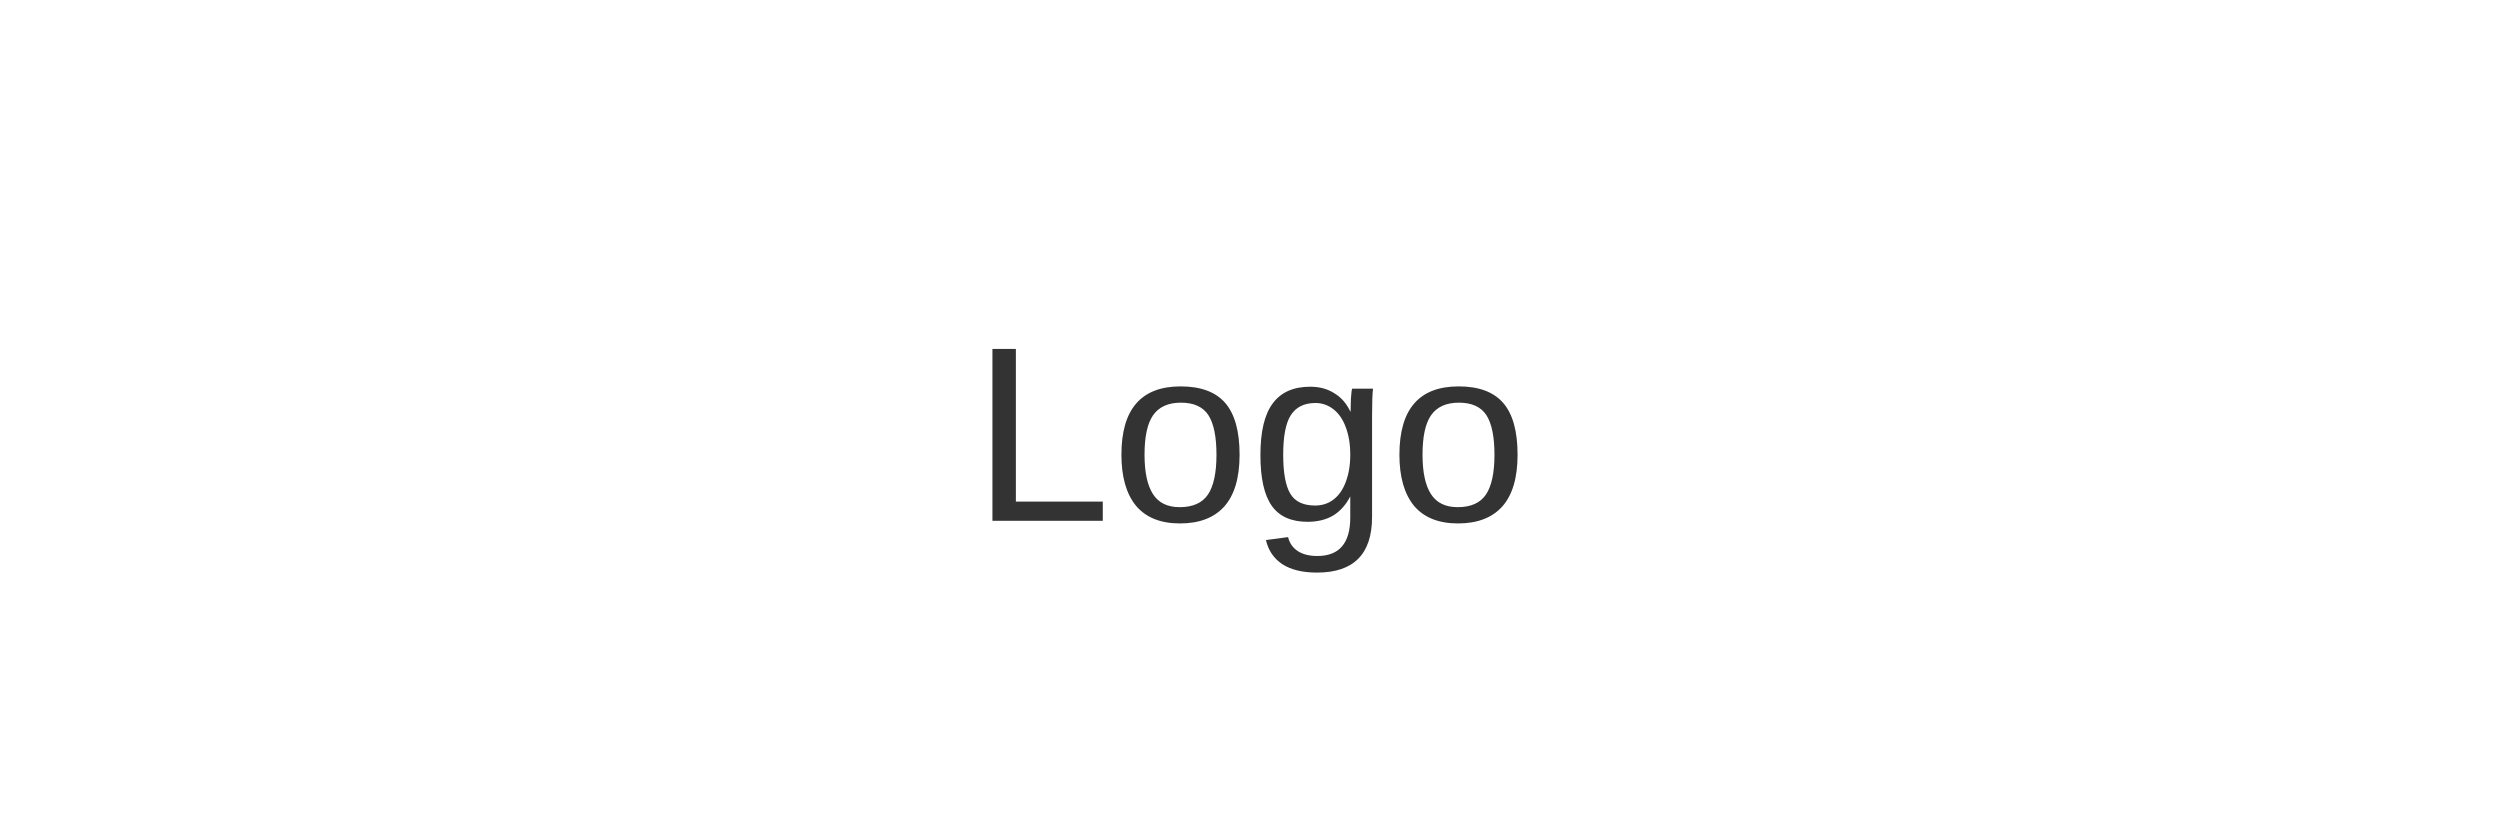
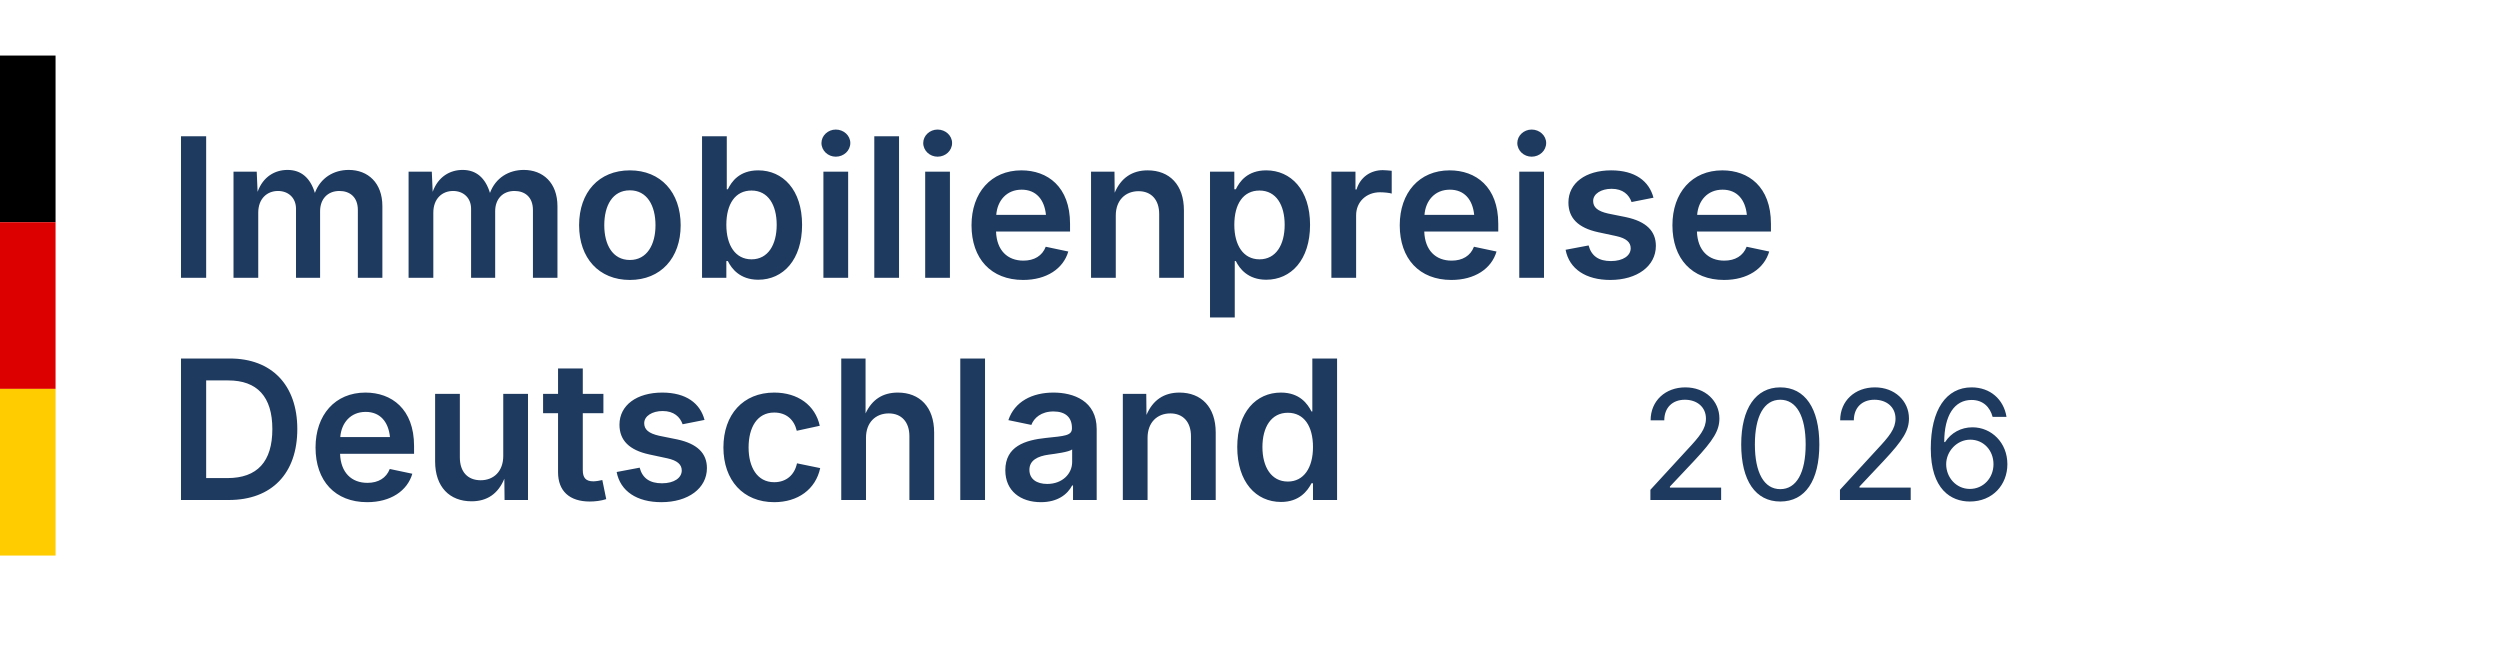
- <svg xmlns="http://www.w3.org/2000/svg" width="120" height="40" viewBox="0 0 120 40">
-   <text x="60" y="25" font-family="Arial, sans-serif" font-size="12" fill="#333" text-anchor="middle">Logo</text>
+ <svg xmlns="http://www.w3.org/2000/svg" width="180" height="48" viewBox="0 0 180 48">
+   <rect x="0" y="4" width="4" height="12" fill="#000000" />
+   <rect x="0" y="16" width="4" height="12" fill="#DD0000" />
+   <rect x="0" y="28" width="4" height="12" fill="#FFCC00" />
+   <text x="12" y="20" font-family="system-ui, -apple-system, sans-serif" font-size="14" font-weight="600" fill="#1e3a5f">Immobilienpreise</text>
+   <text x="12" y="36" font-family="system-ui, -apple-system, sans-serif" font-size="14" font-weight="600" fill="#1e3a5f">Deutschland</text>
+   <text x="118" y="36" font-family="system-ui, -apple-system, sans-serif" font-size="11" fill="#1e3a5f">2026</text>
</svg>
